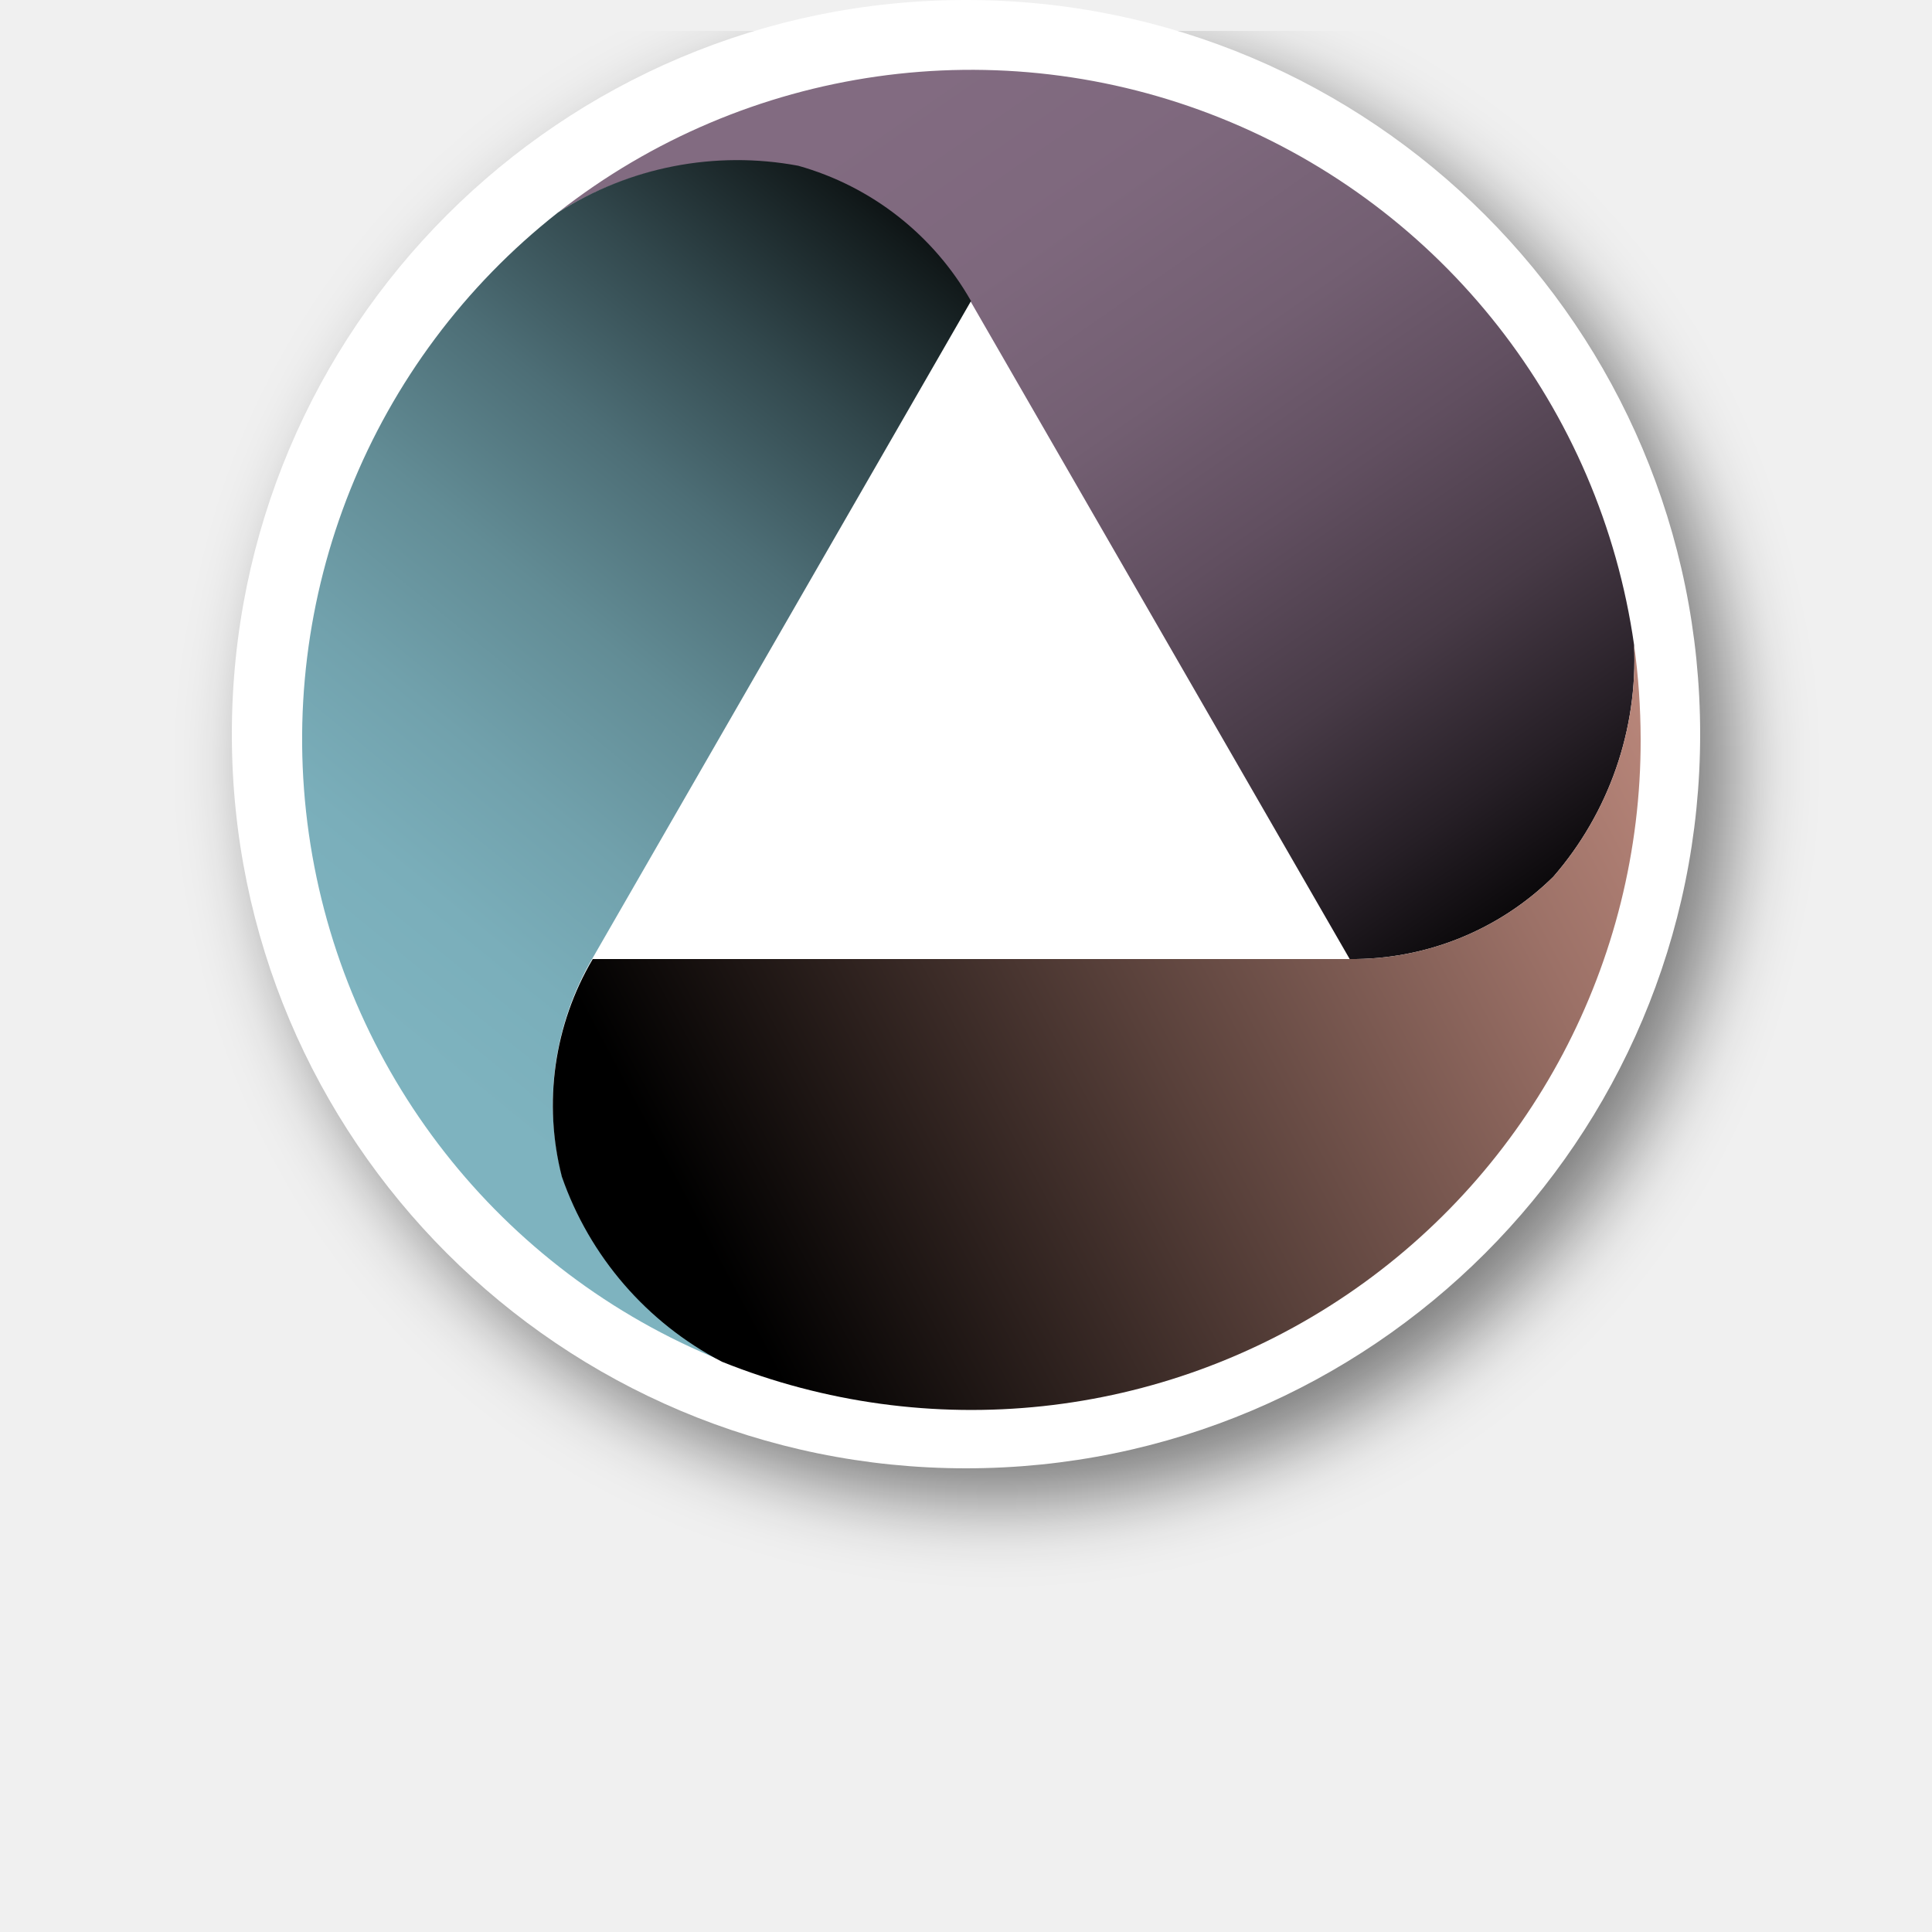
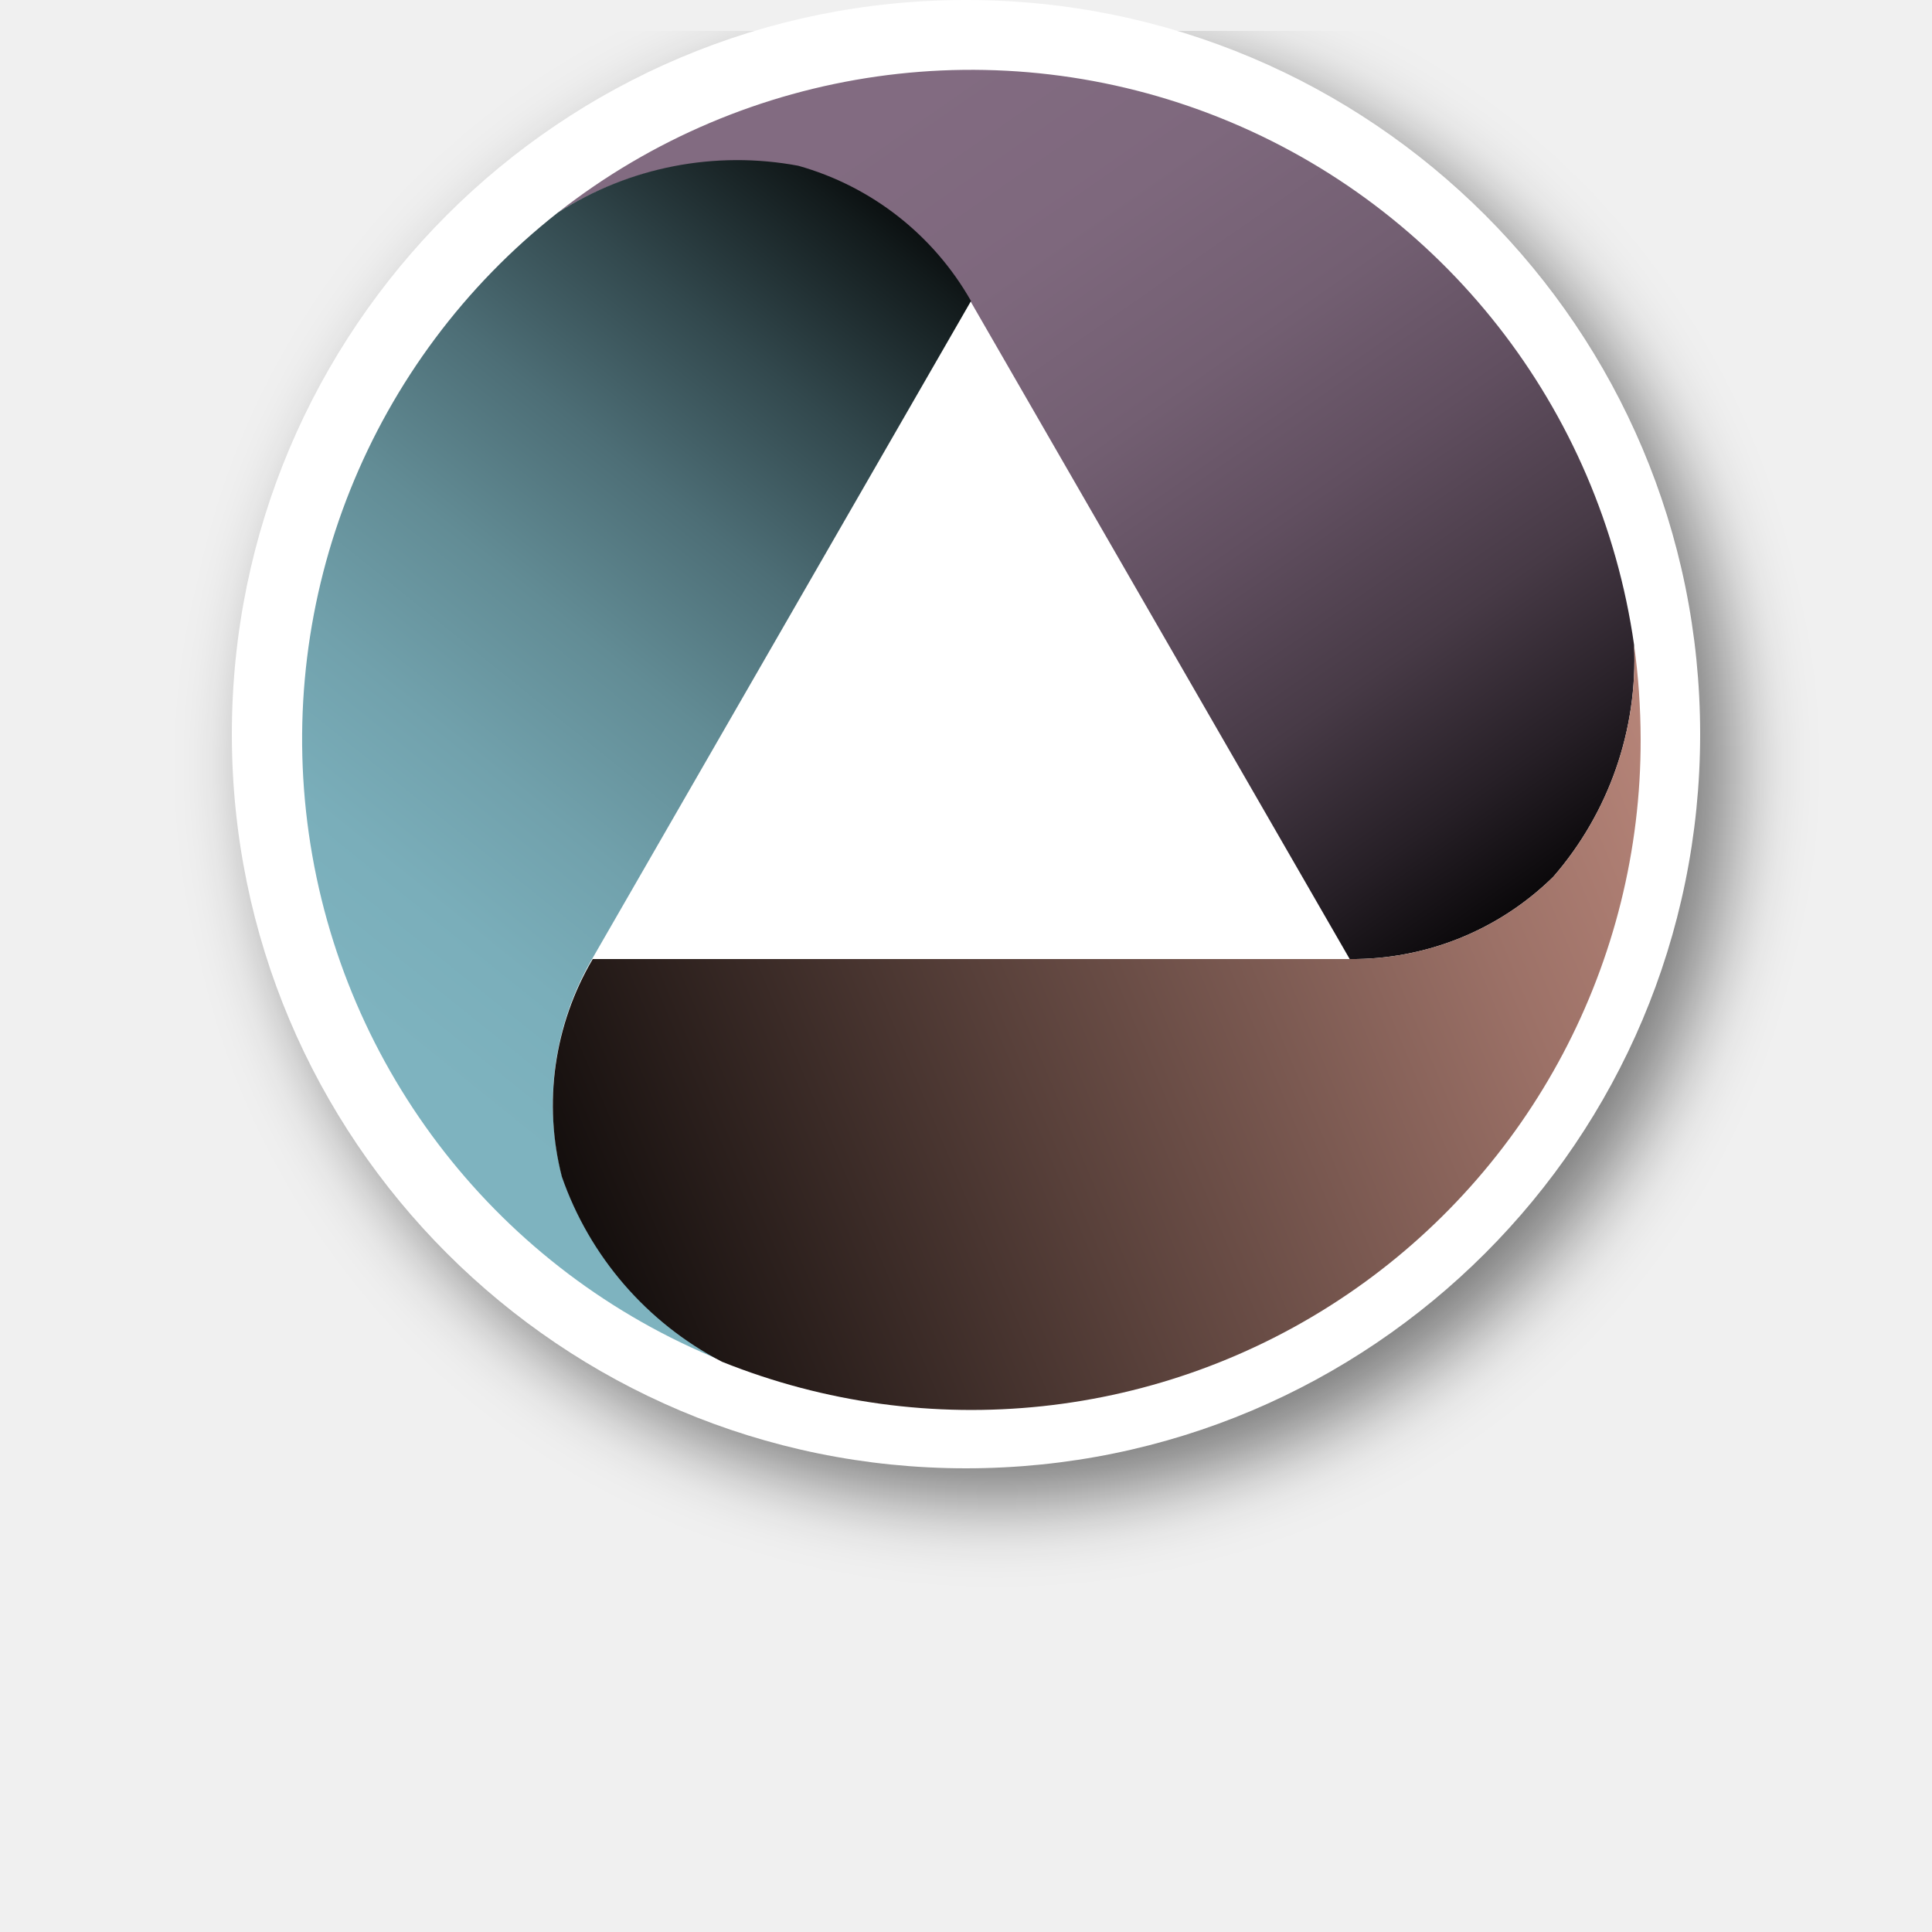
- <svg xmlns="http://www.w3.org/2000/svg" viewBox="0 0 50 50" data-name="Layer 1">
+ <svg xmlns="http://www.w3.org/2000/svg" data-name="Layer 1" viewBox="0 0 50 50">
+   <defs />
  <defs>
-     <linearGradient gradientUnits="userSpaceOnUse" gradientTransform="matrix(46.18 0 0 38.1 -4104.38 20833.91)" y2="-546.74" x2="89.37" y1="-546.23" x1="89.8" id="b">
-       <stop offset="0" />
-       <stop stop-color="#261f26" offset=".15" />
-       <stop stop-color="#473a46" offset=".3" />
-       <stop stop-color="#614f60" offset=".47" />
-       <stop stop-color="#735f72" offset=".63" />
-       <stop stop-color="#7e687d" offset=".81" />
-       <stop stop-color="#826b81" offset="1" />
+     <linearGradient y2="0.057" y1="0.901" x2="0.297" x1="1.01" id="b">
+       <stop stop-color="#826b81" offset="0%" />
+       <stop stop-color="#000000" offset="0%" />
+       <stop stop-color="#261f26" offset="15%" />
+       <stop stop-color="#473a46" offset="30%" />
+       <stop stop-color="#614f60" offset="47%" />
+       <stop stop-color="#735f72" offset="63%" />
+       <stop stop-color="#7e687d" offset="81%" />
+       <stop stop-color="#826b81" offset="100%" />
    </linearGradient>
-     <linearGradient gradientUnits="userSpaceOnUse" gradientTransform="matrix(28.72 0 0 51.48 -2519.81 28214.16)" y2="-547.5" x2="88.18" y1="-548.04" x1="88.42" id="c">
-       <stop offset="0" />
-       <stop stop-color="#121a1b" offset=".08" />
-       <stop stop-color="#32484d" offset=".25" />
-       <stop stop-color="#4d6e76" offset=".41" />
-       <stop stop-color="#628c95" offset=".57" />
-       <stop stop-color="#71a1ac" offset=".73" />
-       <stop stop-color="#7aaeba" offset=".87" />
+     <linearGradient y2="0.796" y1="-0.099" x2="0.283" x1="0.681" id="c">
+       <stop stop-color="#7eb3bf" offset="0" />
+       <stop stop-color="#000000" offset="0" />
+       <stop stop-color="#121a1b" offset="0.08" />
+       <stop stop-color="#32484d" offset="0.25" />
+       <stop stop-color="#4d6e76" offset="0.41" />
+       <stop stop-color="#628c95" offset="0.57" />
+       <stop stop-color="#71a1ac" offset="0.73" />
+       <stop stop-color="#7aaeba" offset="0.87" />
      <stop stop-color="#7eb3bf" offset="1" />
    </linearGradient>
-     <linearGradient gradientUnits="userSpaceOnUse" gradientTransform="matrix(46.74 0 0 32.79 -4155.23 17922.57)" y2="-545.86" x2="89.87" y1="-545.64" x1="89.28" id="d">
-       <stop offset="0" />
-       <stop stop-color="#58403a" offset=".45" />
-       <stop stop-color="#9c7167" offset=".82" />
+     <linearGradient y2="0.36" y1="0.724" x2="1.101" x1="-0.121" id="d">
+       <stop stop-color="#b78579" offset="0" />
+       <stop stop-color="#000000" offset="0" />
+       <stop stop-color="#58403a" offset="0.45" />
+       <stop stop-color="#9c7167" offset="0.82" />
      <stop stop-color="#b78579" offset="1" />
    </linearGradient>
    <filter id="a" color-interpolation-filters="sRGB">
-       <feFlood result="flood" flood-color="#000" flood-opacity=".498" />
-       <feComposite result="composite1" operator="in" in2="SourceGraphic" in="flood" />
-       <feGaussianBlur result="blur" stdDeviation="1" in="composite1" />
-       <feOffset result="offset" dy=".8" dx=".8" />
-       <feComposite result="composite2" in2="offset" in="SourceGraphic" />
+       <feFlood flood-color="#000" flood-opacity=".498" result="flood" />
+       <feComposite in="flood" in2="SourceGraphic" operator="in" result="composite1" />
+       <feGaussianBlur in="composite1" result="blur" stdDeviation="1" />
+       <feOffset dx=".8" dy=".8" result="offset" />
+       <feComposite in="SourceGraphic" in2="offset" result="composite2" />
    </filter>
  </defs>
  <g data-name="Layer 1-2" filter="url(#a)">
    <g data-name="Group 10898">
      <g data-name="Group 1">
-         <circle fill="#fff" r="19" cy="19" cx="25" data-name="Ellipse 366-2" />
+         <circle cx="25" cy="19" r="19" fill="#fff" data-name="Ellipse 366-2" />
      </g>
      <g data-name="Group 10362">
        <g data-name="Group 10361">
          <path fill="url(#b)" d="M20.66 4.32a7.46 7.46 0 014.47 3.5l9.8 17a7.41 7.41 0 005.27-2.13 8.57 8.57 0 002.09-6A17.33 17.33 0 0014.44 5.5a8.61 8.61 0 016.22-1.18z" data-name="Path 19696" />
          <path fill="url(#c)" d="M14.54 30.42a7.45 7.45 0 01.8-5.63l9.79-17a7.46 7.46 0 00-4.47-3.5 8.61 8.61 0 00-6.22 1.21 17.34 17.34 0 004.23 29.71 8.59 8.59 0 01-4.13-4.79z" data-name="Path 19697" />
          <path fill="url(#d)" d="M42.29 16.69a8.57 8.57 0 01-2.09 6 7.41 7.41 0 01-5.27 2.13H15.34a7.45 7.45 0 00-.8 5.63 8.57 8.57 0 004.14 4.79 17.32 17.32 0 0023.78-16.11 18.08 18.08 0 00-.17-2.44z" data-name="Path 19698" />
        </g>
      </g>
    </g>
  </g>
</svg>
